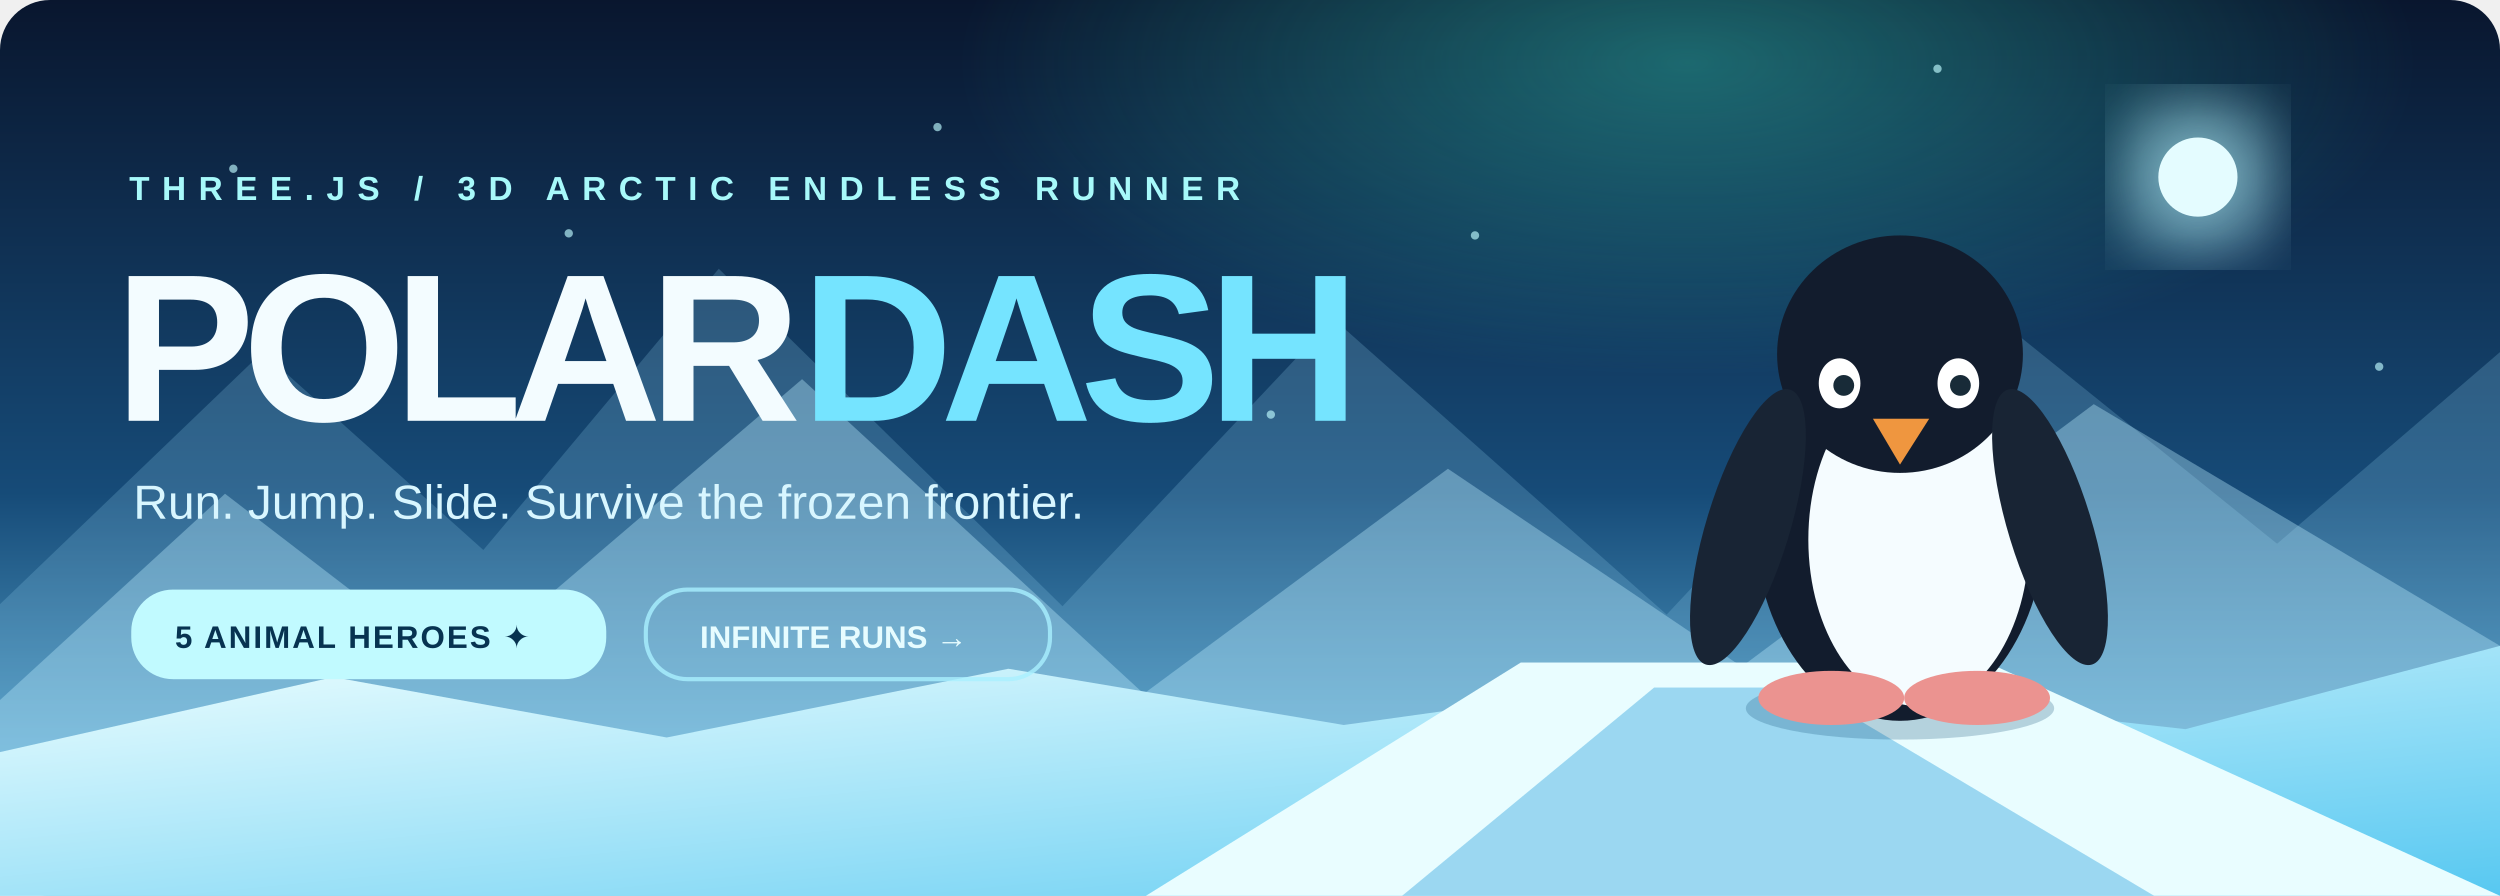
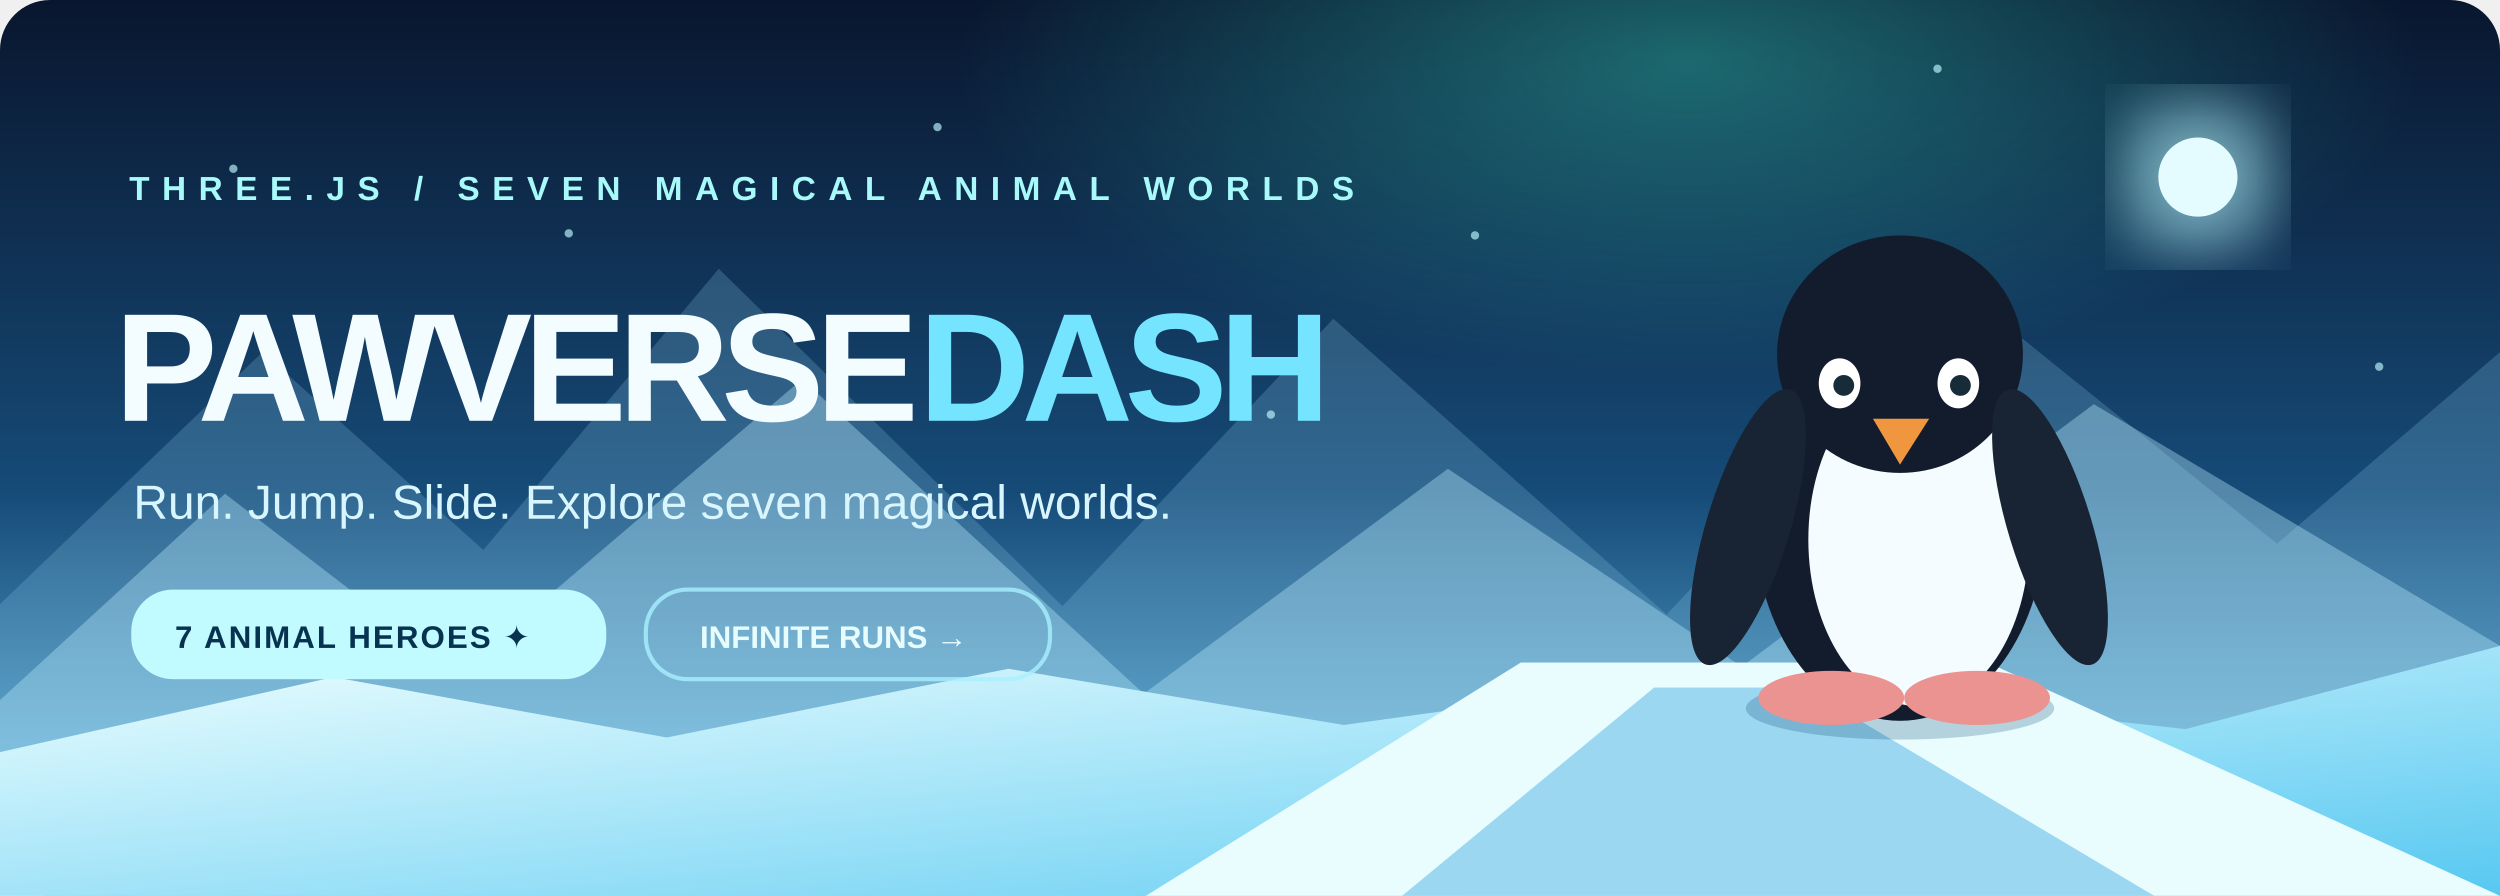
- <svg xmlns="http://www.w3.org/2000/svg" width="1200" height="430" viewBox="0 0 1200 430" role="img" aria-label="Polar Dash, a Three.js Arctic endless runner">
+ <svg xmlns="http://www.w3.org/2000/svg" width="1200" height="430" viewBox="0 0 1200 430" role="img" aria-label="Pawverse Dash, a Three.js Arctic endless runner">
  <defs>
    <linearGradient id="sky" x1="0" y1="0" x2="0" y2="1">
      <stop stop-color="#09162e" />
      <stop offset=".55" stop-color="#164b78" />
      <stop offset="1" stop-color="#6dc4ec" />
    </linearGradient>
    <linearGradient id="ice" x1="0" x2="1" y1="0" y2="1">
      <stop stop-color="#efffff" />
      <stop offset="1" stop-color="#57c8f1" />
    </linearGradient>
    <radialGradient id="aurora">
      <stop stop-color="#3df4d5" stop-opacity=".5" />
      <stop offset="1" stop-color="#3df4d5" stop-opacity="0" />
    </radialGradient>
    <filter id="glow">
      <feGaussianBlur stdDeviation="18" />
    </filter>
  </defs>
  <rect width="1200" height="430" rx="24" fill="url(#sky)" />
  <ellipse cx="810" cy="30" rx="350" ry="150" fill="url(#aurora)" opacity=".7">
    <animate attributeName="cx" values="800;930;800" dur="13s" repeatCount="indefinite" />
  </ellipse>
  <circle cx="1055" cy="85" r="37" fill="#b6f4ff" opacity=".66" filter="url(#glow)" />
  <circle cx="1055" cy="85" r="19" fill="#e4fcff" />
  <path d="M0 290L126 169 232 264 345 129 510 291 640 153 800 295 944 141 1093 261 1200 169V430H0Z" fill="#8cccea" opacity=".23" />
  <path d="M0 336L108 237 220 323 385 182 549 333 695 225 836 320 1005 194 1200 310V430H0Z" fill="#b7e9fc" opacity=".38" />
  <path d="M0 361L160 325 320 354 484 321 645 348 817 324 1049 350 1200 310V430H0Z" fill="url(#ice)" />
  <path d="M550 430L730 318 954 318 1200 430Z" fill="#e9fdff" />
  <path d="M673 430L794 330 866 330 1034 430Z" fill="#67bee8" opacity=".6" />
  <g fill="#bffaff" opacity=".65">
    <circle cx="112" cy="81" r="2" />
    <circle cx="450" cy="61" r="2" />
    <circle cx="708" cy="113" r="2" />
    <circle cx="930" cy="33" r="2" />
    <circle cx="1142" cy="176" r="2" />
    <circle cx="610" cy="199" r="2" />
    <circle cx="846" cy="205" r="2" />
    <circle cx="273" cy="112" r="2" />
    <animate attributeName="opacity" values=".1;.9;.1" dur="4s" repeatCount="indefinite" />
  </g>
  <g transform="translate(912 142)">
    <animateTransform attributeName="transform" type="translate" values="912 142;912 133;912 142" dur="1.3s" repeatCount="indefinite" additive="replace" />
    <ellipse cx="0" cy="198" rx="74" ry="15" fill="#135178" opacity=".25" />
    <ellipse cy="107" rx="70" ry="97" fill="#121c2d" />
    <ellipse cy="117" cx="9" rx="53" ry="80" fill="#f5fcff" />
    <ellipse cy="28" rx="59" ry="57" fill="#121c2d" />
    <ellipse cy="42" cx="-29" rx="10" ry="12" fill="#fff" />
    <ellipse cy="42" cx="28" rx="10" ry="12" fill="#fff" />
    <circle cx="-27" cy="43" r="5" fill="#182b38" />
    <circle cx="29" cy="43" r="5" fill="#182b38" />
    <path d="M-13 59L14 59 0 81Z" fill="#ef963f" />
    <ellipse cx="-73" cy="111" rx="20" ry="69" fill="#182434" transform="rotate(17 -73 111)" />
    <ellipse cx="72" cy="111" rx="20" ry="69" fill="#182434" transform="rotate(-17 72 111)" />
    <ellipse cx="-33" cy="193" rx="35" ry="13" fill="#eb9390" />
    <ellipse cx="37" cy="193" rx="35" ry="13" fill="#eb9390" />
  </g>
  <g font-family="Verdana,Arial,sans-serif">
-     <text x="62" y="96" fill="#a7f9fa" font-size="16" font-weight="bold" letter-spacing="6">THREE.JS  /  3D ARCTIC ENDLESS RUNNER</text>
-     <text x="55" y="202" fill="#f3fcff" font-size="101" font-weight="900" letter-spacing="-6">POLAR<tspan fill="#75e4ff"> DASH</tspan>
+     <text x="62" y="96" fill="#a7f9fa" font-size="16" font-weight="bold" letter-spacing="6">THREE.JS  /  SEVEN MAGICAL ANIMAL WORLDS</text>
+     <text x="55" y="202" fill="#f3fcff" font-size="74" font-weight="900" letter-spacing="-4">PAWVERSE<tspan fill="#75e4ff"> DASH</tspan>
    </text>
-     <text x="64" y="249" fill="#d8f6ff" font-size="23">Run. Jump. Slide. Survive the frozen frontier.</text>
+     <text x="64" y="249" fill="#d8f6ff" font-size="23">Run. Jump. Slide. Explore seven magical worlds.</text>
    <rect x="63" y="283" rx="20" width="228" height="43" fill="#c1faff" />
-     <text x="84" y="311" fill="#073351" font-size="15" font-weight="bold" letter-spacing="1">5 ANIMAL HEROES  ✦</text>
+     <text x="84" y="311" fill="#073351" font-size="15" font-weight="bold" letter-spacing="1">7 ANIMAL HEROES  ✦</text>
    <rect x="310" y="283" rx="20" width="194" height="43" fill="none" stroke="#a9f0ff" stroke-opacity=".8" stroke-width="2" />
    <text x="336" y="311" fill="#e6fcff" font-size="15" font-weight="bold">INFINITE RUNS →</text>
  </g>
</svg>
